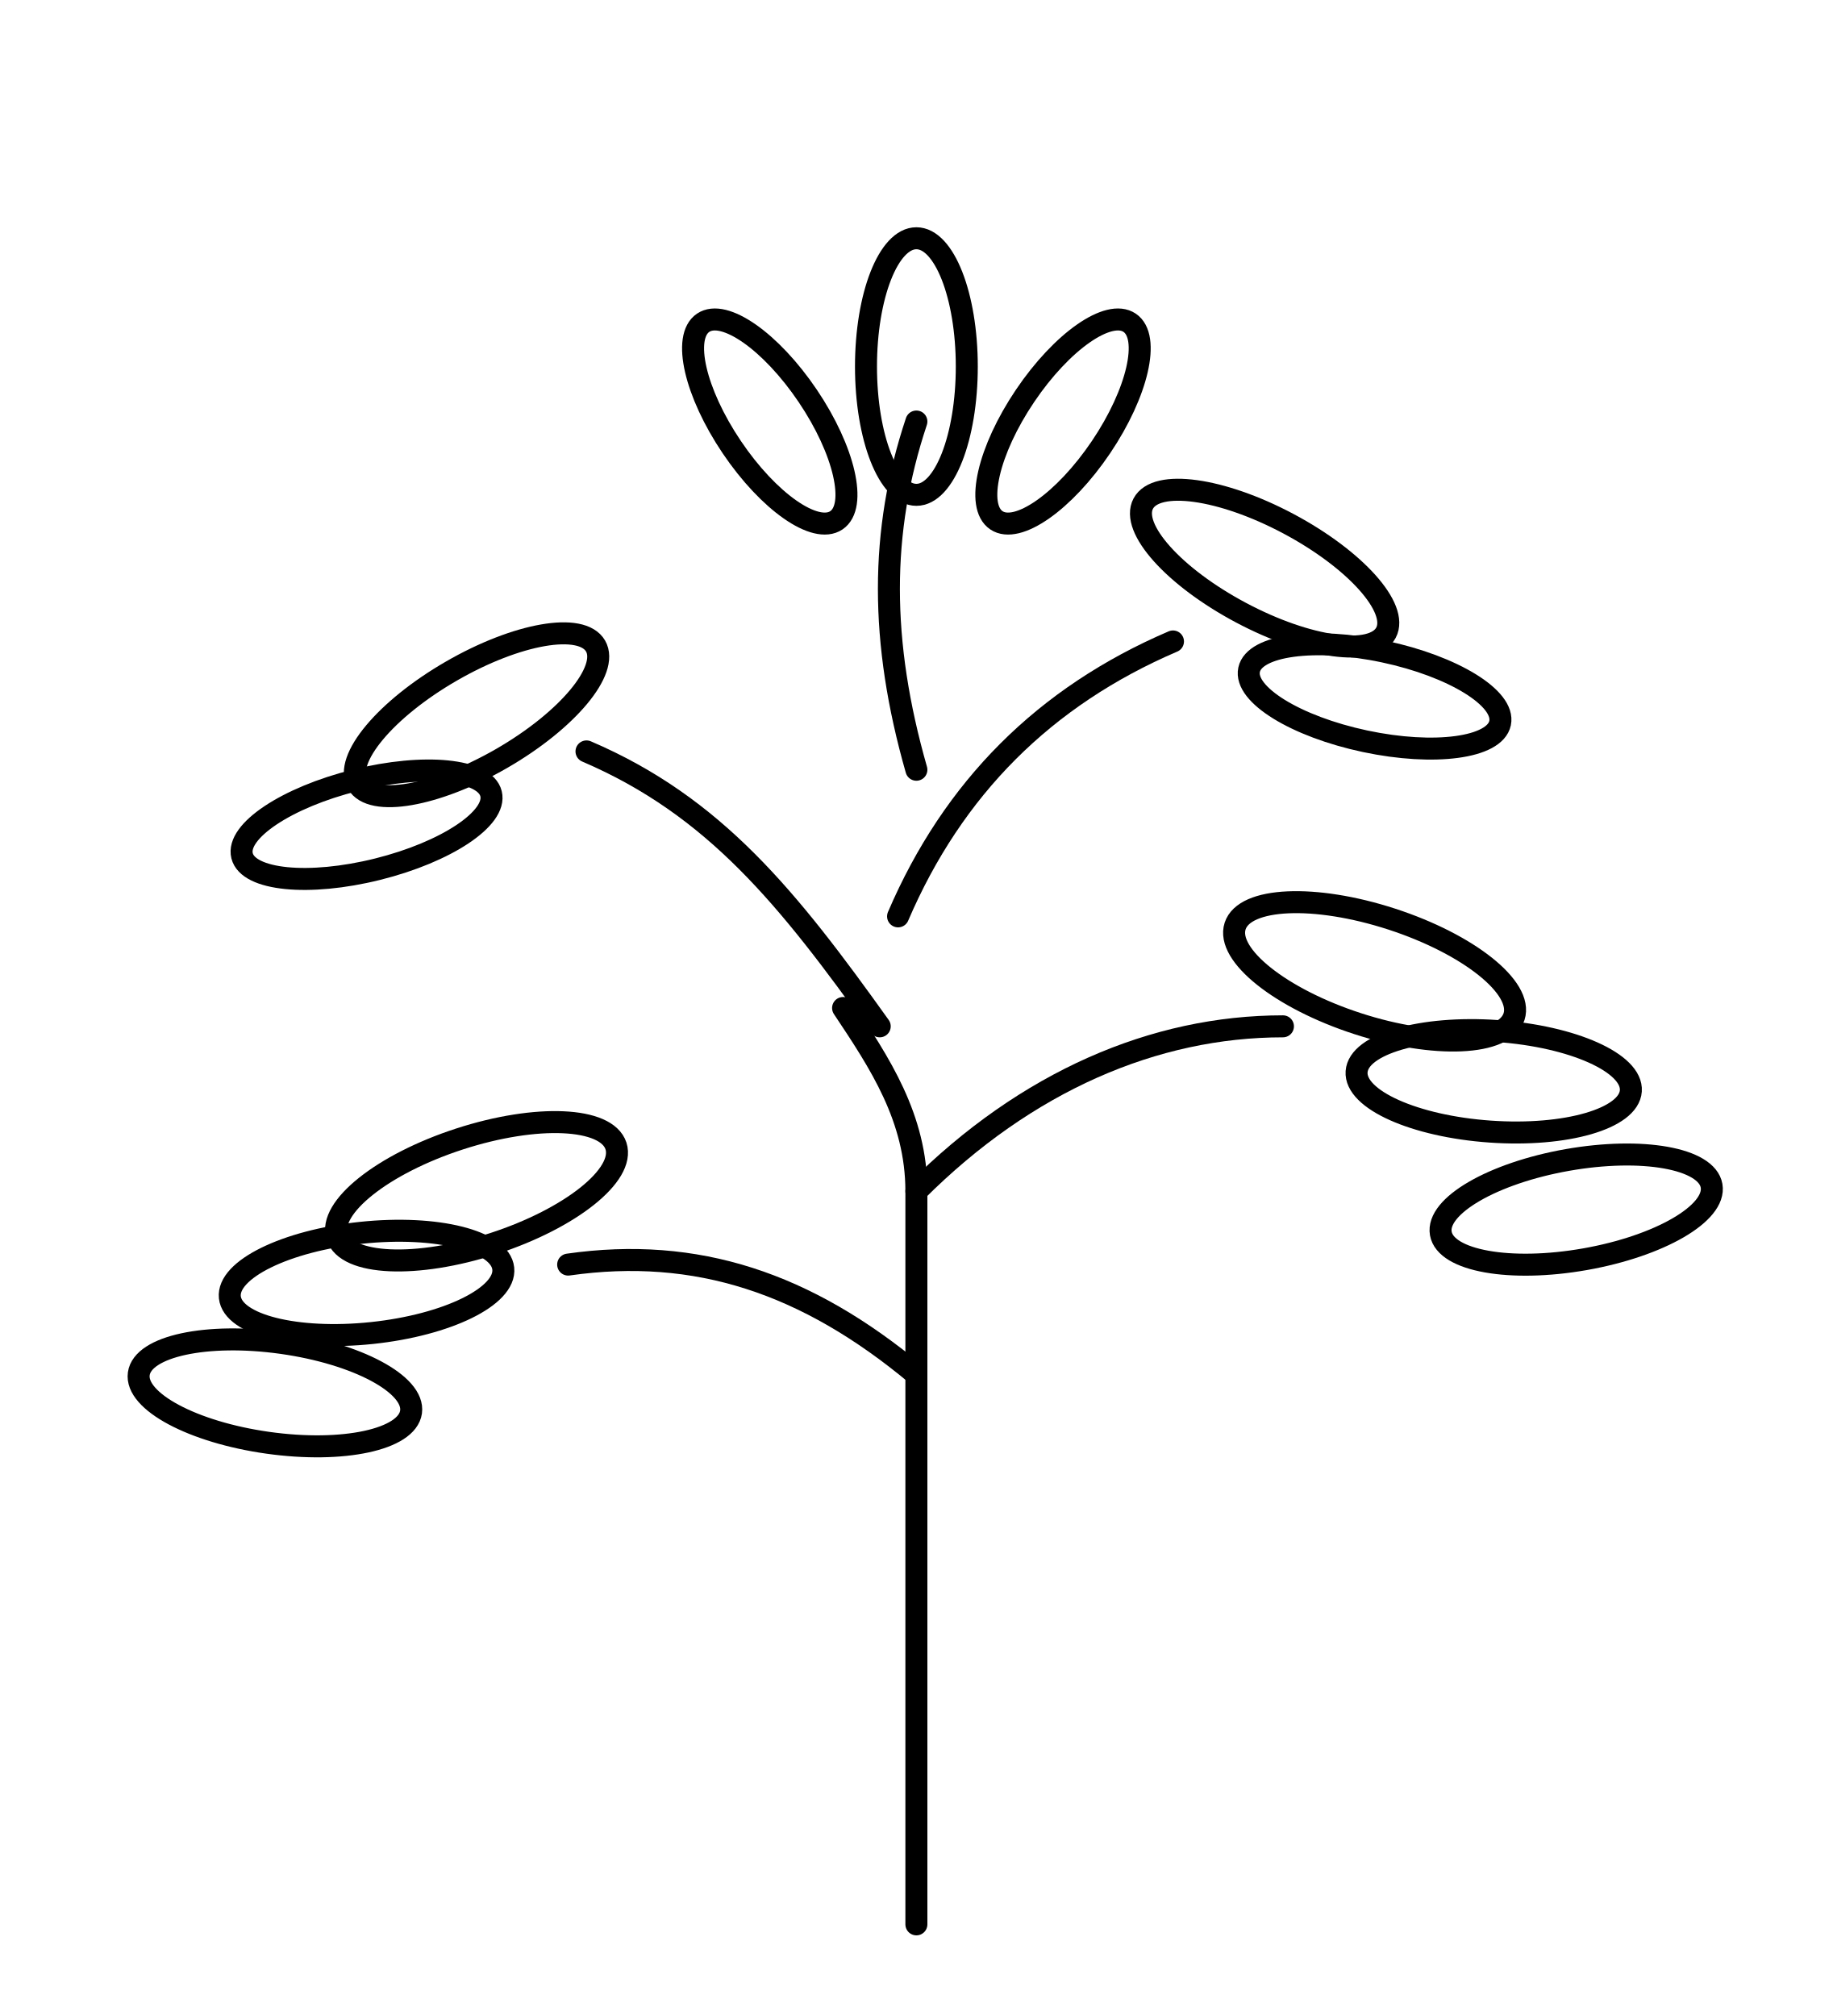
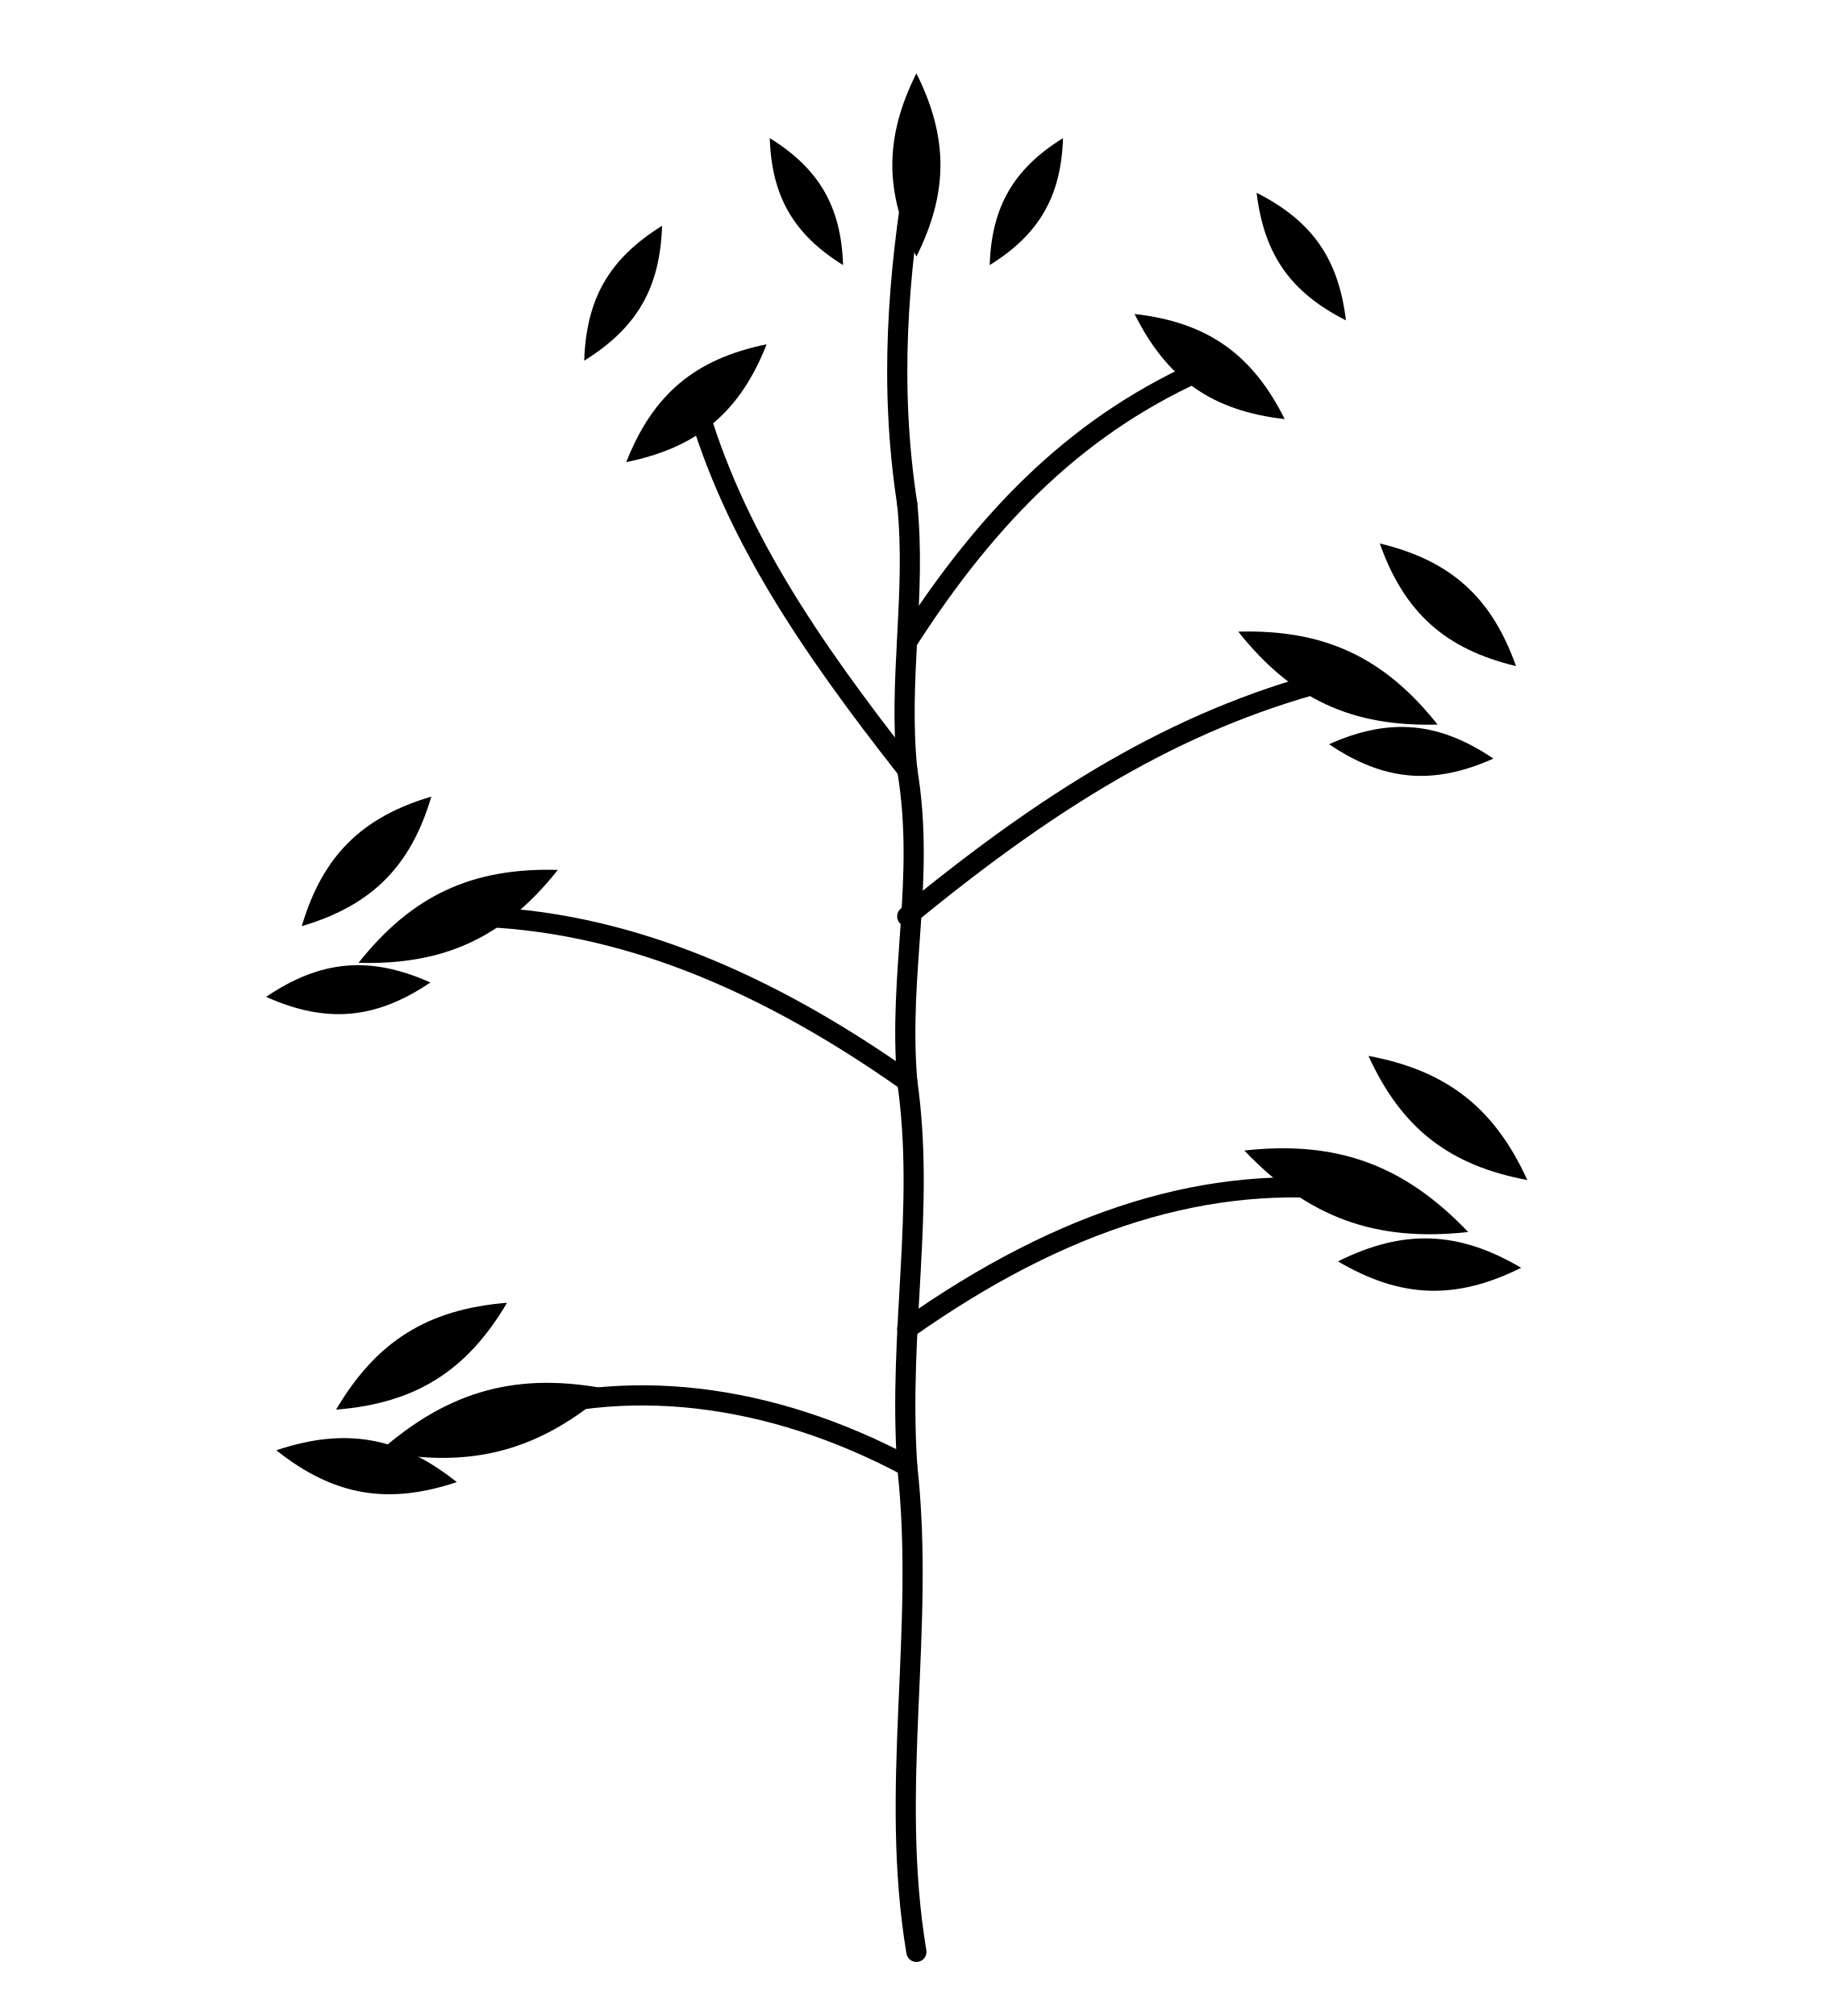
<svg xmlns="http://www.w3.org/2000/svg" viewBox="0 0 200 220" fill="none" role="img" aria-labelledby="oliveTreeTitle">
-   <g id="olive-tree-mark" stroke="currentColor" stroke-width="2.4" stroke-linecap="round" stroke-linejoin="round" fill="none">
-     <path class="trunk" d="M100 210 L100 130 C100 122 96 116 92 110" />
-     <path class="branch" d="M100 150 C88 140 76 136 62 138" />
-     <path class="branch" d="M100 130 C112 118 126 112 140 112" />
-     <path class="branch" d="M96 112 C86 98 78 88 64 82" />
-     <path class="branch" d="M98 100 C104 86 114 76 128 70" />
-     <path class="branch" d="M100 84 C96 70 96 58 100 46" />
-     <g class="leaves">
-       <ellipse cx="52" cy="130" rx="16" ry="6" transform="rotate(-18 52 130)" />
-       <ellipse cx="40" cy="140" rx="15" ry="5.5" transform="rotate(-6 40 140)" />
-       <ellipse cx="30" cy="152" rx="15" ry="5.5" transform="rotate(8 30 152)" />
-       <ellipse cx="150" cy="106" rx="16" ry="6" transform="rotate(18 150 106)" />
-       <ellipse cx="163" cy="118" rx="15" ry="5.5" transform="rotate(4 163 118)" />
-       <ellipse cx="172" cy="132" rx="15" ry="5.5" transform="rotate(-10 172 132)" />
-       <ellipse cx="52" cy="78" rx="15" ry="5.5" transform="rotate(-30 52 78)" />
-       <ellipse cx="40" cy="90" rx="14" ry="5" transform="rotate(-14 40 90)" />
-       <ellipse cx="138" cy="62" rx="15" ry="5.5" transform="rotate(28 138 62)" />
-       <ellipse cx="150" cy="76" rx="14" ry="5" transform="rotate(12 150 76)" />
-       <ellipse cx="100" cy="40" rx="14" ry="5.5" transform="rotate(90 100 40)" />
-       <ellipse cx="84" cy="46" rx="13" ry="5" transform="rotate(56 84 46)" />
-       <ellipse cx="116" cy="46" rx="13" ry="5" transform="rotate(-56 116 46)" />
-     </g>
+   <g stroke="currentColor" stroke-width="2.2" stroke-linecap="round" fill="none">
+     <path d="M100 213 C97 195 101 178 99 160 C98 145 101 132 99 118 C98 106 101 96 99 84 C98 74 100 65 99 55" />
+     <path d="M99 160 C 84 152 68 150 54 155" />
+     <path d="M99 145 C 116 133 132 128 148 130" />
+     <path d="M99 118 C 82 106 66 100 50 100" />
+     <path d="M99 100 C 116 86 130 78 146 74" />
+     <path d="M99 84 C 88 70 80 58 76 44" />
+     <path d="M99 70 C 108 56 118 46 132 40" />
+     <path d="M99 55 C 97 42 98 30 100 18" />
+   </g>
+   <g fill="currentColor" stroke="none">
+     <path transform="translate(54,155) rotate(-15)" d="M -13.0 0 C -3.9 4.5 3.9 4.5 13.0 0 C 3.9 -4.5 -3.9 -4.5 -13.0 0 Z" />
+     <path transform="translate(46,148) rotate(-32)" d="M -11.0 0 C -3.3 4.0 3.3 4.0 11.0 0 C 3.3 -4.0 -3.3 -4.0 -11.0 0 Z" />
+     <path transform="translate(40,160) rotate(10)" d="M -10.0 0 C -3.0 3.8 3.0 3.8 10.0 0 C 3.0 -3.8 -3.0 -3.8 -10.0 0 Z" />
+     <path transform="translate(148,130) rotate(20)" d="M -13.0 0 C -3.9 4.5 3.9 4.5 13.0 0 C 3.9 -4.5 -3.9 -4.5 -13.0 0 Z" />
+     <path transform="translate(158,122) rotate(38)" d="M -11.0 0 C -3.3 4.0 3.3 4.0 11.0 0 C 3.3 -4.0 -3.3 -4.0 -11.0 0 Z" />
+     <path transform="translate(156,138) rotate(2)" d="M -10.0 0 C -3.0 3.8 3.0 3.8 10.0 0 C 3.0 -3.8 -3.0 -3.8 -10.0 0 Z" />
+     <path transform="translate(50,100) rotate(-25)" d="M -12.0 0 C -3.6 4.2 3.6 4.2 12.0 0 C 3.6 -4.2 -3.6 -4.2 -12.0 0 Z" />
+     <path transform="translate(40,94) rotate(-45)" d="M -10.0 0 C -3.0 3.8 3.0 3.8 10.0 0 C 3.0 -3.8 -3.0 -3.8 -10.0 0 Z" />
+     <path transform="translate(38,108) rotate(-5)" d="M -9.0 0 C -2.7 3.5 2.7 3.5 9.0 0 C 2.7 -3.5 -2.7 -3.5 -9.0 0 Z" />
+     <path transform="translate(146,74) rotate(25)" d="M -12.0 0 C -3.6 4.2 3.6 4.2 12.0 0 C 3.6 -4.2 -3.6 -4.2 -12.0 0 Z" />
+     <path transform="translate(158,66) rotate(42)" d="M -10.0 0 C -3.0 3.8 3.0 3.8 10.0 0 C 3.0 -3.8 -3.0 -3.8 -10.0 0 Z" />
+     <path transform="translate(154,82) rotate(5)" d="M -9.0 0 C -2.7 3.5 2.7 3.5 9.0 0 C 2.7 -3.5 -2.7 -3.5 -9.0 0 Z" />
+     <path transform="translate(76,44) rotate(-40)" d="M -10.0 0 C -3.0 3.8 3.0 3.8 10.0 0 C 3.0 -3.8 -3.0 -3.8 -10.0 0 Z" />
+     <path transform="translate(68,32) rotate(-60)" d="M -8.5 0 C -2.5 3.2 2.5 3.2 8.5 0 C 2.5 -3.2 -2.5 -3.2 -8.5 0 Z" />
+     <path transform="translate(132,40) rotate(35)" d="M -10.0 0 C -3.0 3.8 3.0 3.8 10.0 0 C 3.0 -3.8 -3.0 -3.8 -10.0 0 Z" />
+     <path transform="translate(142,28) rotate(55)" d="M -8.5 0 C -2.5 3.2 2.5 3.2 8.5 0 C 2.5 -3.2 -2.5 -3.2 -8.5 0 Z" />
+     <path transform="translate(100,18) rotate(90)" d="M -10.0 0 C -3.0 3.5 3.0 3.5 10.0 0 C 3.0 -3.5 -3.0 -3.5 -10.0 0 Z" />
+     <path transform="translate(88,22) rotate(60)" d="M -8.0 0 C -2.4 3.0 2.4 3.0 8.0 0 C 2.4 -3.0 -2.4 -3.0 -8.0 0 Z" />
+     <path transform="translate(112,22) rotate(120)" d="M -8.0 0 C -2.4 3.0 2.4 3.0 8.0 0 C 2.4 -3.0 -2.4 -3.0 -8.0 0 Z" />
  </g>
</svg>
